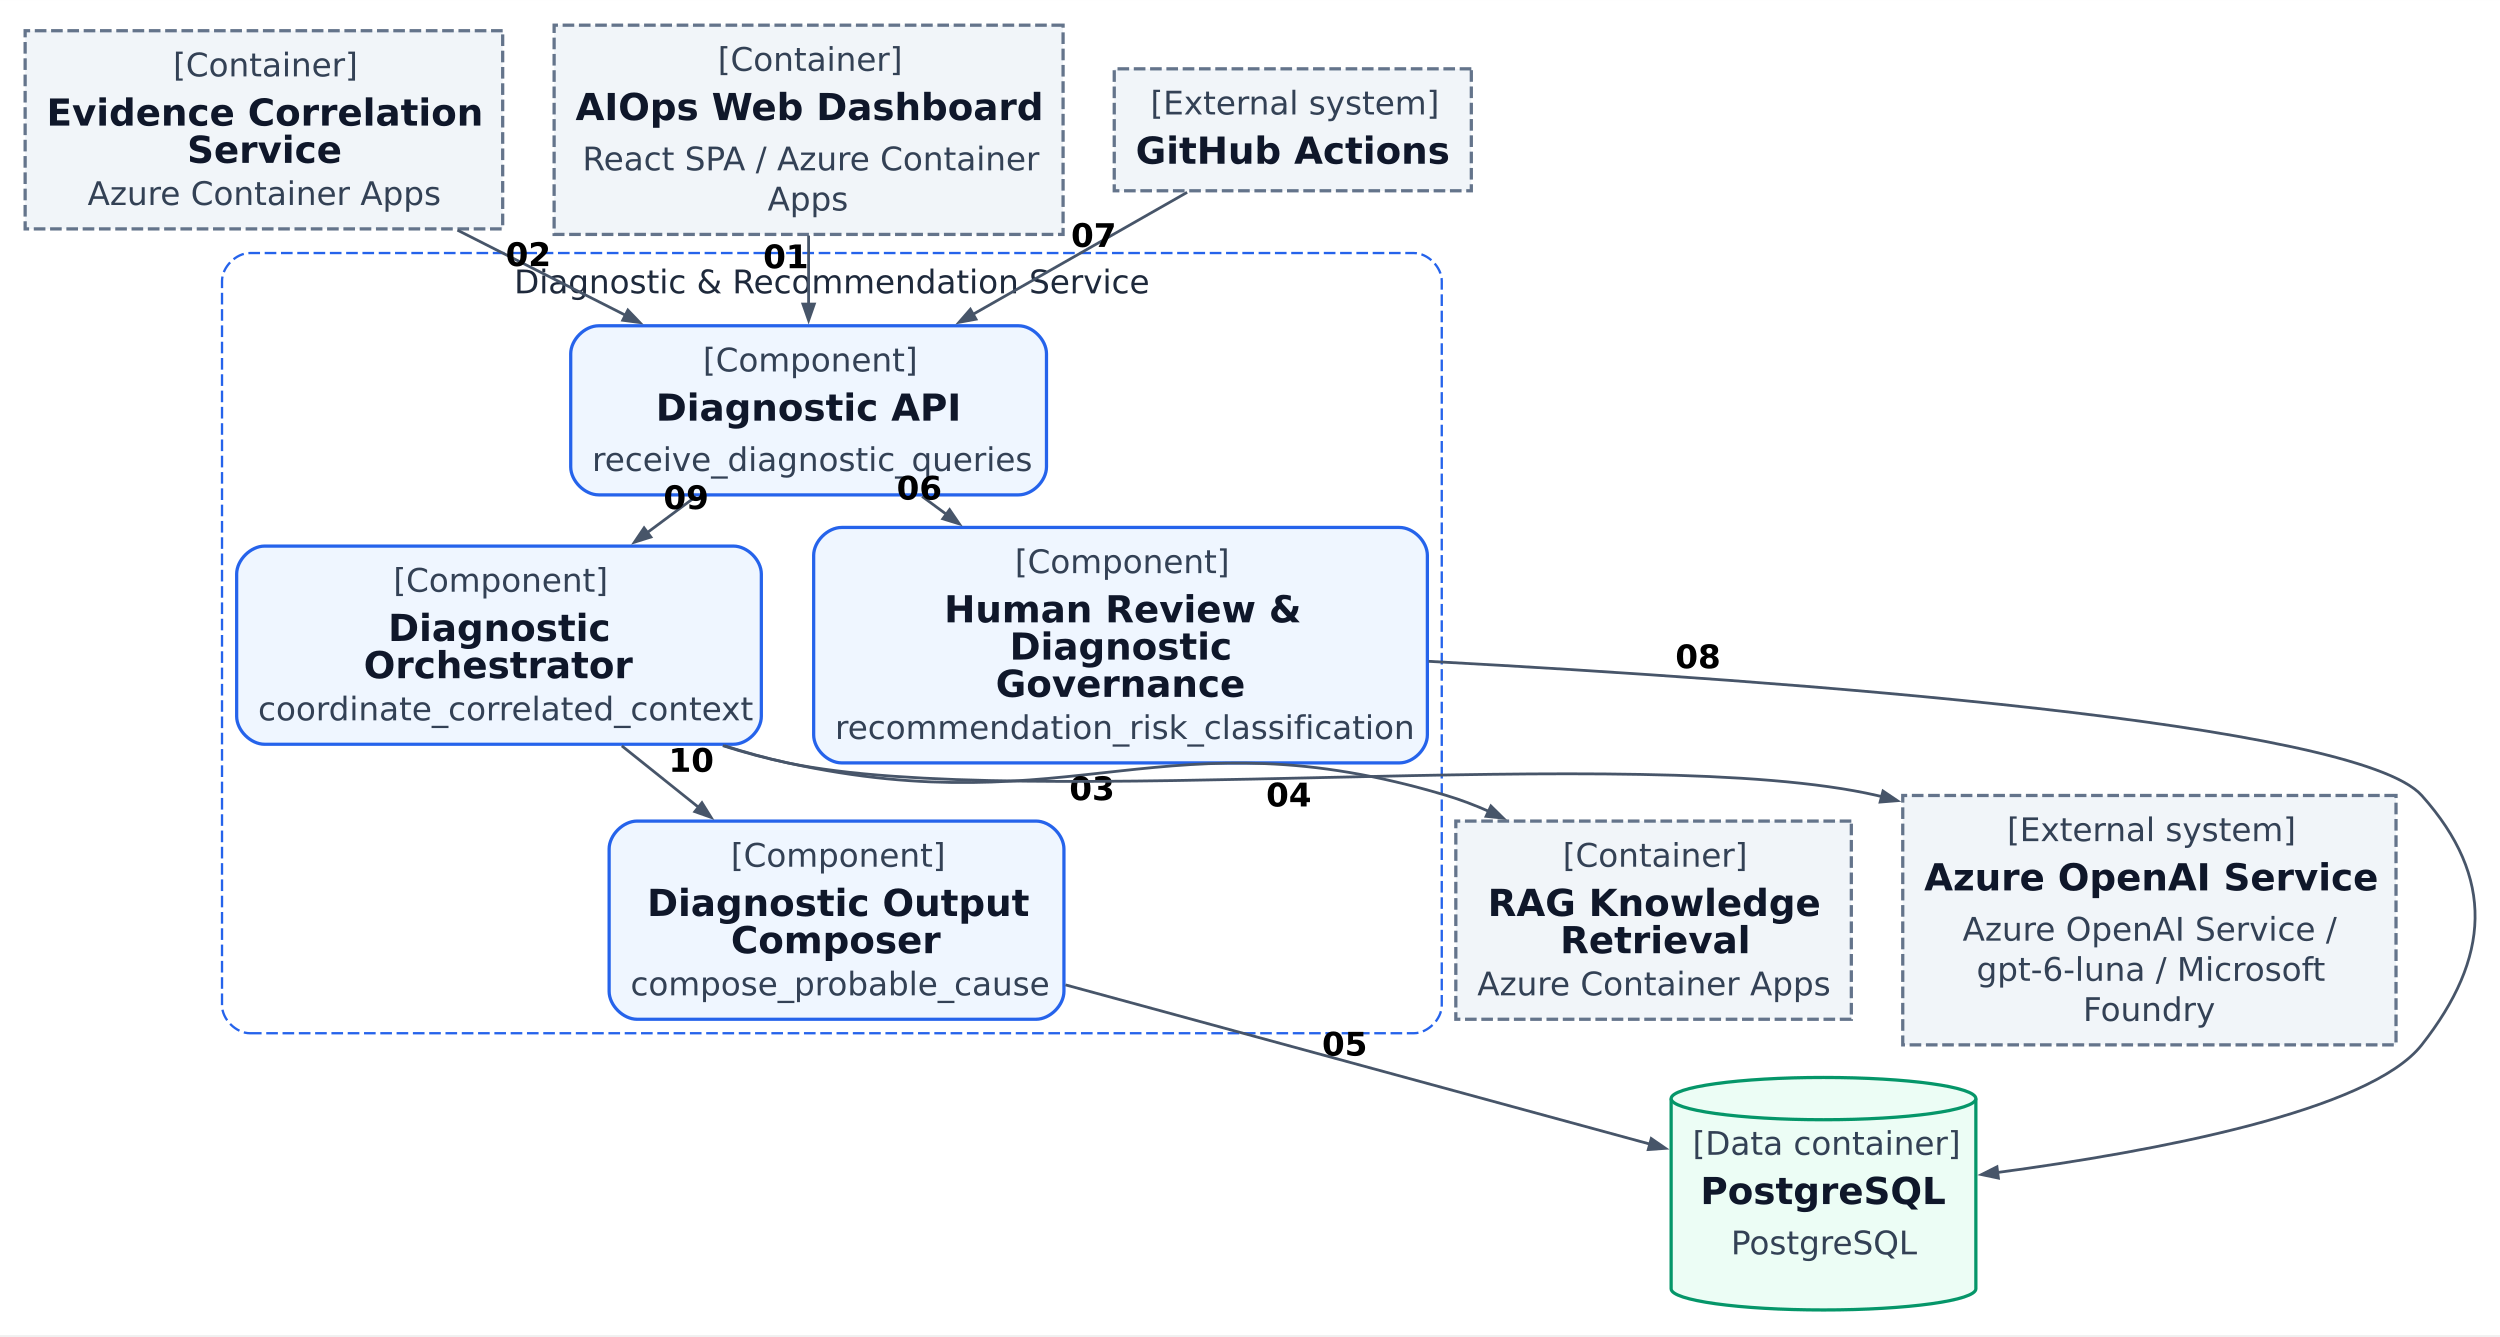
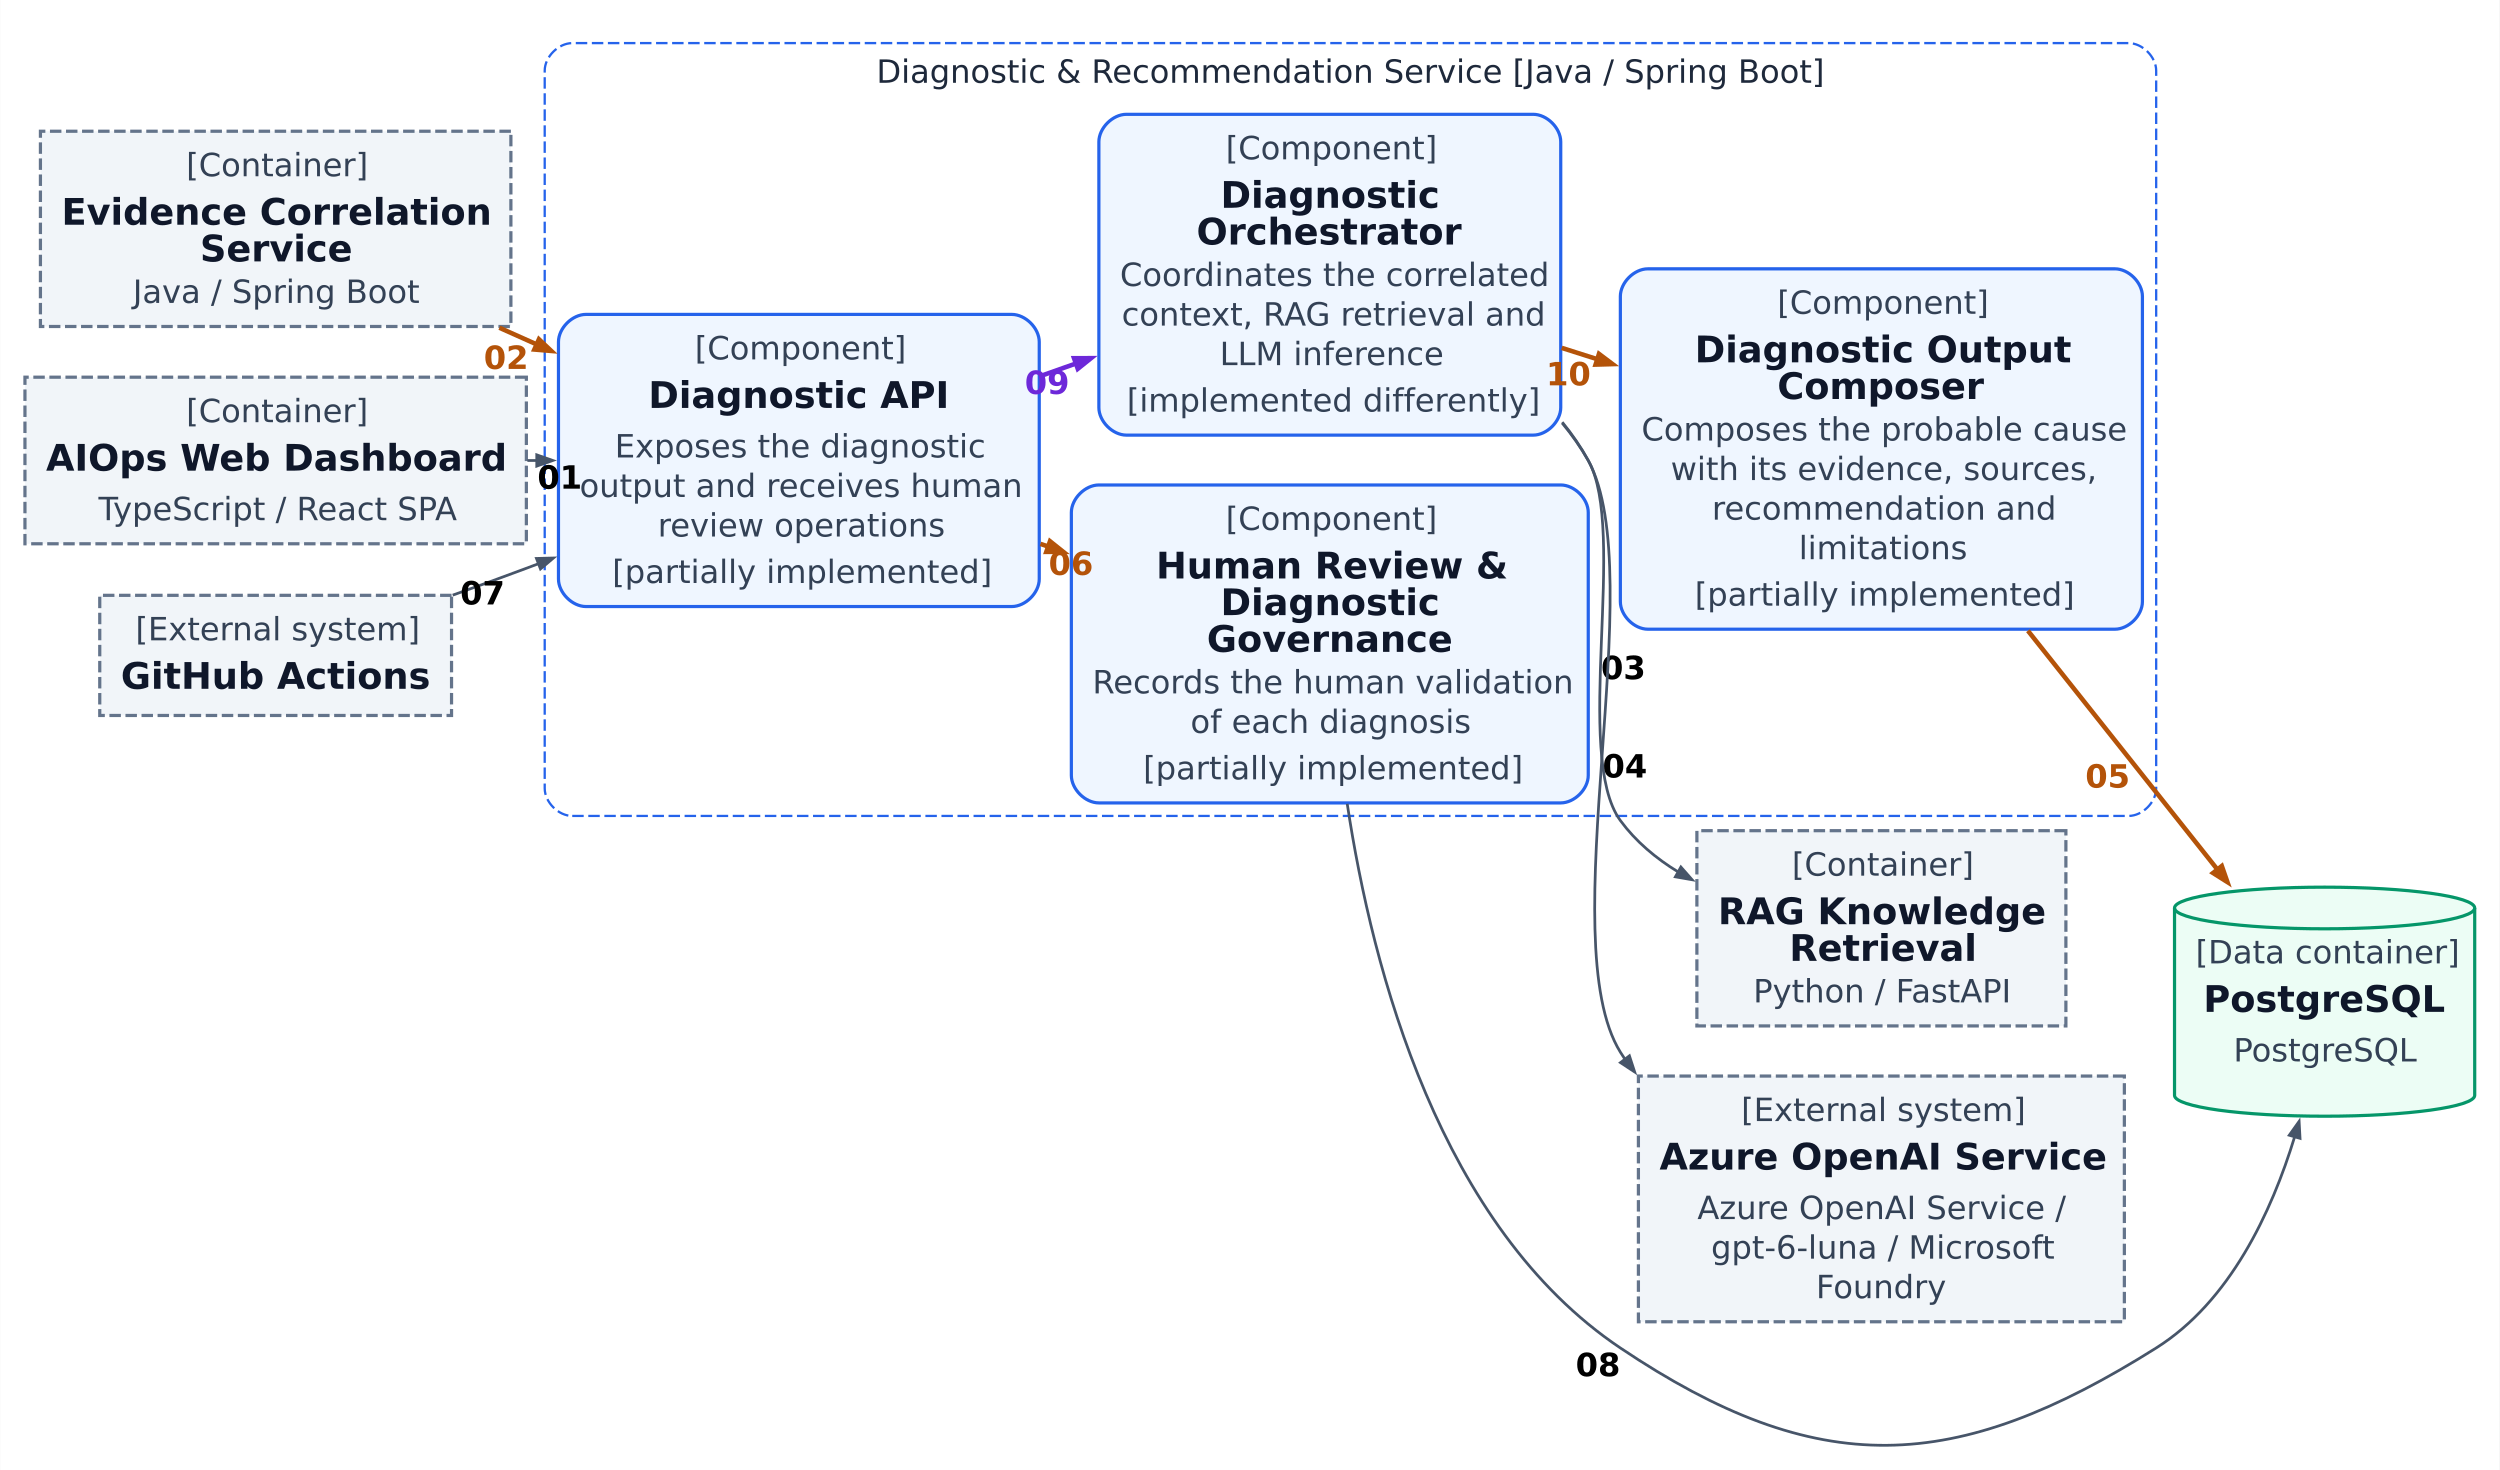
- <svg xmlns="http://www.w3.org/2000/svg" xmlns:xlink="http://www.w3.org/1999/xlink" width="24.36cm" height="13.02cm" viewBox="0.00 0.00 1074.00 574.00">
-   <g id="graph0" class="graph" transform="scale(1 1) rotate(0) translate(10.8 562.74)">
-     <polygon fill="white" stroke="none" points="-10.8,10.8 -10.8,-562.74 1063.43,-562.74 1063.43,10.8 -10.8,10.8" />
+ <svg xmlns="http://www.w3.org/2000/svg" xmlns:xlink="http://www.w3.org/1999/xlink" width="23.81cm" height="14.00cm" viewBox="0.00 0.00 1090.00 641.00">
+   <g id="graph0" class="graph" transform="scale(1 1) rotate(0) translate(10.8 630.32)">
+     <polygon fill="white" stroke="none" points="-10.8,10.8 -10.8,-630.32 1079.05,-630.32 1079.05,10.8 -10.8,10.8" />
    <g id="clust1" class="cluster">
-       <path fill="white" stroke="#2563eb" stroke-dasharray="5,2" d="M96.58,-118.88C96.58,-118.88 596.58,-118.88 596.58,-118.88 602.58,-118.88 608.58,-124.88 608.58,-130.88 608.58,-130.88 608.58,-442.05 608.58,-442.05 608.58,-448.05 602.58,-454.05 596.58,-454.05 596.58,-454.05 96.58,-454.05 96.58,-454.05 90.58,-454.05 84.58,-448.05 84.58,-442.05 84.58,-442.05 84.58,-130.88 84.58,-130.88 84.58,-124.88 90.58,-118.88 96.58,-118.88" />
-       <text xml:space="preserve" text-anchor="middle" x="346.57" y="-436.75" font-family="DejaVu Sans" font-size="14.00" fill="#1e293b">Diagnostic &amp; Recommendation Service</text>
+       <path fill="white" stroke="#2563eb" stroke-dasharray="5,2" d="M238.65,-274.52C238.65,-274.52 917.35,-274.52 917.35,-274.52 923.35,-274.52 929.35,-280.52 929.35,-286.52 929.35,-286.52 929.35,-599.52 929.35,-599.52 929.35,-605.52 923.35,-611.52 917.35,-611.52 917.35,-611.52 238.65,-611.52 238.65,-611.52 232.65,-611.52 226.65,-605.52 226.65,-599.52 226.65,-599.52 226.65,-286.52 226.65,-286.52 226.65,-280.52 232.65,-274.52 238.65,-274.52" />
+       <text xml:space="preserve" text-anchor="middle" x="578" y="-594.22" font-family="DejaVu Sans" font-size="14.00" fill="#1e293b">Diagnostic &amp; Recommendation Service [Java / Spring Boot]</text>
    </g>
    <g id="node1" class="node">
      <g id="a_node1">
        <a xlink:title="Evidence Correlation Service">
-           <polygon fill="#f1f5f9" stroke="#64748b" stroke-width="1.4" stroke-dasharray="5,2" points="205.15,-549.56 0,-549.56 0,-464.42 205.15,-464.42 205.15,-549.56" />
-           <text xml:space="preserve" text-anchor="start" x="63.58" y="-529.94" font-family="DejaVu Sans" font-size="14.00" fill="#334155">[Container]</text>
-           <text xml:space="preserve" text-anchor="start" x="9.2" y="-508.79" font-family="DejaVu Sans" font-weight="bold" font-size="16.00" fill="#0f172a">Evidence Correlation</text>
-           <text xml:space="preserve" text-anchor="start" x="69.58" y="-492.79" font-family="DejaVu Sans" font-weight="bold" font-size="16.00" fill="#0f172a">Service</text>
-           <text xml:space="preserve" text-anchor="start" x="26.83" y="-474.69" font-family="DejaVu Sans" font-size="14.00" fill="#334155">Azure Container Apps</text>
+           <polygon fill="#f1f5f9" stroke="#64748b" stroke-width="1.4" stroke-dasharray="5,2" points="211.9,-573.09 6.75,-573.09 6.75,-487.95 211.9,-487.95 211.9,-573.09" />
+           <text xml:space="preserve" text-anchor="start" x="70.32" y="-553.47" font-family="DejaVu Sans" font-size="14.00" fill="#334155">[Container]</text>
+           <text xml:space="preserve" text-anchor="start" x="15.95" y="-532.32" font-family="DejaVu Sans" font-weight="bold" font-size="16.00" fill="#0f172a">Evidence Correlation</text>
+           <text xml:space="preserve" text-anchor="start" x="76.32" y="-516.32" font-family="DejaVu Sans" font-weight="bold" font-size="16.00" fill="#0f172a">Service</text>
+           <text xml:space="preserve" text-anchor="start" x="47.07" y="-498.22" font-family="DejaVu Sans" font-size="14.00" fill="#334155">Java / Spring Boot</text>
        </a>
      </g>
    </g>
    <g id="node7" class="node">
      <g id="a_node7">
        <a xlink:title="Diagnostic API">
-           <path fill="#eff6ff" stroke="#2563eb" stroke-width="1.4" d="M426.77,-422.8C426.77,-422.8 246.38,-422.8 246.38,-422.8 240.38,-422.8 234.38,-416.8 234.38,-410.8 234.38,-410.8 234.38,-362.16 234.38,-362.16 234.38,-356.16 240.38,-350.16 246.38,-350.16 246.38,-350.16 426.77,-350.16 426.77,-350.16 432.77,-350.16 438.77,-356.16 438.77,-362.16 438.77,-362.16 438.77,-410.8 438.77,-410.8 438.77,-416.8 432.77,-422.8 426.77,-422.8" />
-           <text xml:space="preserve" text-anchor="start" x="291.2" y="-403.18" font-family="DejaVu Sans" font-size="14.00" fill="#334155">[Component]</text>
-           <text xml:space="preserve" text-anchor="start" x="270.95" y="-382.03" font-family="DejaVu Sans" font-weight="bold" font-size="16.00" fill="#0f172a">Diagnostic API</text>
-           <text xml:space="preserve" text-anchor="start" x="243.57" y="-360.43" font-family="DejaVu Sans" font-size="14.00" fill="#334155">receive_diagnostic_queries</text>
+           <path fill="#eff6ff" stroke="#2563eb" stroke-width="1.4" d="M430.3,-493.22C430.3,-493.22 244.65,-493.22 244.65,-493.22 238.65,-493.22 232.65,-487.22 232.65,-481.22 232.65,-481.22 232.65,-377.83 232.65,-377.83 232.65,-371.83 238.65,-365.83 244.65,-365.83 244.65,-365.83 430.3,-365.83 430.3,-365.83 436.3,-365.83 442.3,-371.83 442.3,-377.83 442.3,-377.83 442.3,-481.22 442.3,-481.22 442.3,-487.22 436.3,-493.22 430.3,-493.22" />
+           <text xml:space="preserve" text-anchor="start" x="292.1" y="-473.6" font-family="DejaVu Sans" font-size="14.00" fill="#334155">[Component]</text>
+           <text xml:space="preserve" text-anchor="start" x="271.85" y="-452.45" font-family="DejaVu Sans" font-weight="bold" font-size="16.00" fill="#0f172a">Diagnostic API</text>
+           <text xml:space="preserve" text-anchor="start" x="257.22" y="-430.85" font-family="DejaVu Sans" font-size="14.00" fill="#334155">Exposes the diagnostic</text>
+           <text xml:space="preserve" text-anchor="start" x="241.85" y="-413.6" font-family="DejaVu Sans" font-size="14.00" fill="#334155">output and receives human</text>
+           <text xml:space="preserve" text-anchor="start" x="275.97" y="-396.35" font-family="DejaVu Sans" font-size="14.00" fill="#334155">review operations</text>
+           <text xml:space="preserve" text-anchor="start" x="256.1" y="-376.1" font-family="DejaVu Sans" font-size="14.00" fill="#334155">[partially implemented]</text>
        </a>
      </g>
    </g>
    <g id="rel_correlation_diagnostic_api" class="edge">
      <g id="a_rel_correlation_diagnostic_api">
-         <a xlink:title="02: Delivers correlated context for diagnosis (REST/HTTPS)">
-           <path fill="none" stroke="#475569" stroke-width="1.2" d="M185.73,-463.88C209.22,-451.98 234.7,-439.08 257.91,-427.32" />
-           <polygon fill="#475569" stroke="#475569" stroke-width="1.2" points="258.93,-429.55 264.07,-424.2 256.72,-425.18 258.93,-429.55" />
-         </a>
-       </g>
-       <text xml:space="preserve" text-anchor="start" x="206.43" y="-448.47" font-family="DejaVu Sans" font-weight="bold" font-size="14.00">02</text>
+         <a xlink:title="02: Delivers correlated context for diagnosis (REST/HTTPS · partial)">
+           <path fill="none" stroke="#b45309" stroke-width="2" d="M206.89,-487.4C212.27,-484.99 217.71,-482.57 223.14,-480.14" />
+           <polygon fill="#b45309" stroke="#b45309" stroke-width="2" points="224.13,-482.38 229.52,-477.29 222.13,-477.91 224.13,-482.38" />
+         </a>
+       </g>
+       <text xml:space="preserve" text-anchor="start" x="200.08" y="-469.43" font-family="DejaVu Sans" font-weight="bold" font-size="14.00" fill="#b45309">02</text>
    </g>
    <g id="node2" class="node">
      <g id="a_node2">
        <a xlink:title="RAG Knowledge Retrieval">
-           <polygon fill="#f1f5f9" stroke="#64748b" stroke-width="1.4" stroke-dasharray="5,2" points="784.53,-210.02 614.62,-210.02 614.62,-124.88 784.53,-124.88 784.53,-210.02" />
-           <text xml:space="preserve" text-anchor="start" x="660.58" y="-190.4" font-family="DejaVu Sans" font-size="14.00" fill="#334155">[Container]</text>
-           <text xml:space="preserve" text-anchor="start" x="628.33" y="-169.25" font-family="DejaVu Sans" font-weight="bold" font-size="16.00" fill="#0f172a">RAG Knowledge</text>
-           <text xml:space="preserve" text-anchor="start" x="659.45" y="-153.25" font-family="DejaVu Sans" font-weight="bold" font-size="16.00" fill="#0f172a">Retrieval</text>
-           <text xml:space="preserve" text-anchor="start" x="623.83" y="-135.15" font-family="DejaVu Sans" font-size="14.00" fill="#334155">Azure Container Apps</text>
+           <polygon fill="#f1f5f9" stroke="#64748b" stroke-width="1.4" stroke-dasharray="5,2" points="889.98,-268.09 729.07,-268.09 729.07,-182.95 889.98,-182.95 889.98,-268.09" />
+           <text xml:space="preserve" text-anchor="start" x="770.52" y="-248.47" font-family="DejaVu Sans" font-size="14.00" fill="#334155">[Container]</text>
+           <text xml:space="preserve" text-anchor="start" x="738.27" y="-227.32" font-family="DejaVu Sans" font-weight="bold" font-size="16.00" fill="#0f172a">RAG Knowledge</text>
+           <text xml:space="preserve" text-anchor="start" x="769.4" y="-211.32" font-family="DejaVu Sans" font-weight="bold" font-size="16.00" fill="#0f172a">Retrieval</text>
+           <text xml:space="preserve" text-anchor="start" x="753.65" y="-193.22" font-family="DejaVu Sans" font-size="14.00" fill="#334155">Python / FastAPI</text>
        </a>
      </g>
    </g>
    <g id="node3" class="node">
      <g id="a_node3">
        <a xlink:title="Azure OpenAI Service">
-           <polygon fill="#f1f5f9" stroke="#64748b" stroke-width="1.4" stroke-dasharray="5,2" points="1018.53,-221.02 806.62,-221.02 806.62,-113.88 1018.53,-113.88 1018.53,-221.02" />
-           <text xml:space="preserve" text-anchor="start" x="851.45" y="-201.4" font-family="DejaVu Sans" font-size="14.00" fill="#334155">[External system]</text>
-           <text xml:space="preserve" text-anchor="start" x="815.83" y="-180.25" font-family="DejaVu Sans" font-weight="bold" font-size="16.00" fill="#0f172a">Azure OpenAI Service</text>
-           <text xml:space="preserve" text-anchor="start" x="832.33" y="-158.65" font-family="DejaVu Sans" font-size="14.00" fill="#334155">Azure OpenAI Service /</text>
-           <text xml:space="preserve" text-anchor="start" x="838.33" y="-141.4" font-family="DejaVu Sans" font-size="14.00" fill="#334155">gpt-6-luna / Microsoft</text>
-           <text xml:space="preserve" text-anchor="start" x="884.08" y="-124.15" font-family="DejaVu Sans" font-size="14.00" fill="#334155">Foundry</text>
+           <polygon fill="#f1f5f9" stroke="#64748b" stroke-width="1.4" stroke-dasharray="5,2" points="915.48,-161.09 703.57,-161.09 703.57,-53.95 915.48,-53.95 915.48,-161.09" />
+           <text xml:space="preserve" text-anchor="start" x="748.4" y="-141.47" font-family="DejaVu Sans" font-size="14.00" fill="#334155">[External system]</text>
+           <text xml:space="preserve" text-anchor="start" x="712.77" y="-120.32" font-family="DejaVu Sans" font-weight="bold" font-size="16.00" fill="#0f172a">Azure OpenAI Service</text>
+           <text xml:space="preserve" text-anchor="start" x="729.27" y="-98.72" font-family="DejaVu Sans" font-size="14.00" fill="#334155">Azure OpenAI Service /</text>
+           <text xml:space="preserve" text-anchor="start" x="735.27" y="-81.47" font-family="DejaVu Sans" font-size="14.00" fill="#334155">gpt-6-luna / Microsoft</text>
+           <text xml:space="preserve" text-anchor="start" x="781.02" y="-64.22" font-family="DejaVu Sans" font-size="14.00" fill="#334155">Foundry</text>
        </a>
      </g>
    </g>
    <g id="node4" class="node">
      <g id="a_node4">
        <a xlink:title="PostgreSQL">
-           <path fill="#ecfdf5" stroke="#059669" stroke-width="1.4" d="M838.03,-90.8C838.03,-95.81 808.69,-99.88 772.58,-99.88 736.46,-99.88 707.12,-95.81 707.12,-90.8 707.12,-90.8 707.12,-9.08 707.12,-9.08 707.12,-4.07 736.46,0 772.58,0 808.69,0 838.03,-4.07 838.03,-9.08 838.03,-9.08 838.03,-90.8 838.03,-90.8" />
-           <path fill="none" stroke="#059669" stroke-width="1.4" d="M838.03,-90.8C838.03,-85.79 808.69,-81.72 772.58,-81.72 736.46,-81.72 707.12,-85.79 707.12,-90.8" />
-           <text xml:space="preserve" text-anchor="start" x="716.33" y="-66.64" font-family="DejaVu Sans" font-size="14.00" fill="#334155">[Data container]</text>
-           <text xml:space="preserve" text-anchor="start" x="719.7" y="-45.49" font-family="DejaVu Sans" font-weight="bold" font-size="16.00" fill="#0f172a">PostgreSQL</text>
-           <text xml:space="preserve" text-anchor="start" x="732.83" y="-23.89" font-family="DejaVu Sans" font-size="14.00" fill="#334155">PostgreSQL</text>
+           <path fill="#ecfdf5" stroke="#059669" stroke-width="1.4" d="M1068.25,-234.38C1068.25,-239.39 1038.91,-243.46 1002.8,-243.46 966.69,-243.46 937.35,-239.39 937.35,-234.38 937.35,-234.38 937.35,-152.66 937.35,-152.66 937.35,-147.65 966.69,-143.58 1002.8,-143.58 1038.91,-143.58 1068.25,-147.65 1068.25,-152.66 1068.25,-152.66 1068.25,-234.38 1068.25,-234.38" />
+           <path fill="none" stroke="#059669" stroke-width="1.4" d="M1068.25,-234.38C1068.25,-229.37 1038.91,-225.3 1002.8,-225.3 966.69,-225.3 937.35,-229.37 937.35,-234.38" />
+           <text xml:space="preserve" text-anchor="start" x="946.55" y="-210.22" font-family="DejaVu Sans" font-size="14.00" fill="#334155">[Data container]</text>
+           <text xml:space="preserve" text-anchor="start" x="949.92" y="-189.07" font-family="DejaVu Sans" font-weight="bold" font-size="16.00" fill="#0f172a">PostgreSQL</text>
+           <text xml:space="preserve" text-anchor="start" x="963.05" y="-167.47" font-family="DejaVu Sans" font-size="14.00" fill="#334155">PostgreSQL</text>
        </a>
      </g>
    </g>
    <g id="node5" class="node">
      <g id="a_node5">
        <a xlink:title="AIOps Web Dashboard">
-           <polygon fill="#f1f5f9" stroke="#64748b" stroke-width="1.4" stroke-dasharray="5,2" points="445.9,-551.94 227.25,-551.94 227.25,-462.05 445.9,-462.05 445.9,-551.94" />
-           <text xml:space="preserve" text-anchor="start" x="297.57" y="-532.32" font-family="DejaVu Sans" font-size="14.00" fill="#334155">[Container]</text>
-           <text xml:space="preserve" text-anchor="start" x="236.45" y="-511.17" font-family="DejaVu Sans" font-weight="bold" font-size="16.00" fill="#0f172a">AIOps Web Dashboard</text>
-           <text xml:space="preserve" text-anchor="start" x="239.45" y="-489.57" font-family="DejaVu Sans" font-size="14.00" fill="#334155">React SPA / Azure Container</text>
-           <text xml:space="preserve" text-anchor="start" x="318.95" y="-472.32" font-family="DejaVu Sans" font-size="14.00" fill="#334155">Apps</text>
+           <polygon fill="#f1f5f9" stroke="#64748b" stroke-width="1.4" stroke-dasharray="5,2" points="218.65,-465.84 0,-465.84 0,-393.2 218.65,-393.2 218.65,-465.84" />
+           <text xml:space="preserve" text-anchor="start" x="70.32" y="-446.22" font-family="DejaVu Sans" font-size="14.00" fill="#334155">[Container]</text>
+           <text xml:space="preserve" text-anchor="start" x="9.2" y="-425.07" font-family="DejaVu Sans" font-weight="bold" font-size="16.00" fill="#0f172a">AIOps Web Dashboard</text>
+           <text xml:space="preserve" text-anchor="start" x="32.07" y="-403.47" font-family="DejaVu Sans" font-size="14.00" fill="#334155">TypeScript / React SPA</text>
        </a>
      </g>
    </g>
    <g id="rel_dashboard_diagnostic_api" class="edge">
      <g id="a_rel_dashboard_diagnostic_api">
-         <a xlink:title="01: Routes diagnosis and review queries and operations (REST/HTTPS)">
-           <path fill="none" stroke="#475569" stroke-width="1.2" d="M336.57,-461.53C336.57,-451.87 336.57,-441.66 336.57,-432" />
-           <polygon fill="#475569" stroke="#475569" stroke-width="1.2" points="339.03,-432.14 336.58,-425.14 334.13,-432.14 339.03,-432.14" />
-         </a>
-       </g>
-       <text xml:space="preserve" text-anchor="start" x="317.07" y="-447.53" font-family="DejaVu Sans" font-weight="bold" font-size="14.00">01</text>
+         <a xlink:title="01: Reads diagnoses and records human reviews (REST/HTTPS)">
+           <path fill="none" stroke="#475569" stroke-width="1.2" d="M219.09,-429.52C220.57,-429.52 222.05,-429.52 223.53,-429.52" />
+           <polygon fill="#475569" stroke="#475569" stroke-width="1.2" points="223.18,-431.97 230.18,-429.52 223.18,-427.07 223.18,-431.97" />
+         </a>
+       </g>
+       <text xml:space="preserve" text-anchor="start" x="223.46" y="-417.22" font-family="DejaVu Sans" font-weight="bold" font-size="14.00">01</text>
    </g>
    <g id="node6" class="node">
      <g id="a_node6">
        <a xlink:title="GitHub Actions">
-           <polygon fill="#f1f5f9" stroke="#64748b" stroke-width="1.4" stroke-dasharray="5,2" points="621.28,-533.19 467.88,-533.19 467.88,-480.8 621.28,-480.8 621.28,-533.19" />
-           <text xml:space="preserve" text-anchor="start" x="483.45" y="-513.57" font-family="DejaVu Sans" font-size="14.00" fill="#334155">[External system]</text>
-           <text xml:space="preserve" text-anchor="start" x="477.08" y="-492.42" font-family="DejaVu Sans" font-weight="bold" font-size="16.00" fill="#0f172a">GitHub Actions</text>
+           <polygon fill="#f1f5f9" stroke="#64748b" stroke-width="1.4" stroke-dasharray="5,2" points="186.02,-370.72 32.62,-370.72 32.62,-318.33 186.02,-318.33 186.02,-370.72" />
+           <text xml:space="preserve" text-anchor="start" x="48.2" y="-351.1" font-family="DejaVu Sans" font-size="14.00" fill="#334155">[External system]</text>
+           <text xml:space="preserve" text-anchor="start" x="41.82" y="-329.95" font-family="DejaVu Sans" font-weight="bold" font-size="16.00" fill="#0f172a">GitHub Actions</text>
        </a>
      </g>
    </g>
    <g id="rel_github_actions_diagnostic_api" class="edge">
      <g id="a_rel_github_actions_diagnostic_api">
        <a xlink:title="07: Queries diagnostic output for native artifact publication (REST/HTTPS)">
-           <path fill="none" stroke="#475569" stroke-width="1.2" d="M499.19,-480.13C472.3,-464.81 437.65,-445.07 407.25,-427.75" />
-           <polygon fill="#475569" stroke="#475569" stroke-width="1.2" points="408.49,-425.64 401.2,-424.3 406.07,-429.89 408.49,-425.64" />
-         </a>
-       </g>
-       <text xml:space="preserve" text-anchor="start" x="449.33" y="-456.68" font-family="DejaVu Sans" font-weight="bold" font-size="14.00">07</text>
+           <path fill="none" stroke="#475569" stroke-width="1.2" d="M186.52,-370.8C197.33,-374.66 208.29,-378.64 218.65,-382.52 220.45,-383.2 222.27,-383.88 224.09,-384.57" />
+           <polygon fill="#475569" stroke="#475569" stroke-width="1.2" points="223.05,-386.8 230.47,-387 224.8,-382.22 223.05,-386.8" />
+         </a>
+       </g>
+       <text xml:space="preserve" text-anchor="start" x="189.79" y="-366.74" font-family="DejaVu Sans" font-weight="bold" font-size="14.00">07</text>
    </g>
    <g id="node8" class="node">
      <g id="a_node8">
        <a xlink:title="Diagnostic Orchestrator">
-           <path fill="#eff6ff" stroke="#2563eb" stroke-width="1.4" d="M304.27,-328.16C304.27,-328.16 102.88,-328.16 102.88,-328.16 96.88,-328.16 90.87,-322.16 90.87,-316.16 90.87,-316.16 90.87,-255.02 90.87,-255.02 90.87,-249.02 96.87,-243.02 102.87,-243.02 102.87,-243.02 304.27,-243.02 304.27,-243.02 310.27,-243.02 316.27,-249.02 316.27,-255.02 316.27,-255.02 316.27,-316.16 316.27,-316.16 316.27,-322.16 310.27,-328.16 304.27,-328.16" />
-           <text xml:space="preserve" text-anchor="start" x="158.2" y="-308.54" font-family="DejaVu Sans" font-size="14.00" fill="#334155">[Component]</text>
-           <text xml:space="preserve" text-anchor="start" x="155.95" y="-287.39" font-family="DejaVu Sans" font-weight="bold" font-size="16.00" fill="#0f172a">Diagnostic</text>
-           <text xml:space="preserve" text-anchor="start" x="145.45" y="-271.39" font-family="DejaVu Sans" font-weight="bold" font-size="16.00" fill="#0f172a">Orchestrator</text>
-           <text xml:space="preserve" text-anchor="start" x="100.07" y="-253.29" font-family="DejaVu Sans" font-size="14.00" fill="#334155">coordinate_correlated_context</text>
+           <path fill="#eff6ff" stroke="#2563eb" stroke-width="1.4" d="M657.7,-580.47C657.7,-580.47 480.3,-580.47 480.3,-580.47 474.3,-580.47 468.3,-574.47 468.3,-568.47 468.3,-568.47 468.3,-452.58 468.3,-452.58 468.3,-446.58 474.3,-440.58 480.3,-440.58 480.3,-440.58 657.7,-440.58 657.7,-440.58 663.7,-440.58 669.7,-446.58 669.7,-452.58 669.7,-452.58 669.7,-568.47 669.7,-568.47 669.7,-574.47 663.7,-580.47 657.7,-580.47" />
+           <text xml:space="preserve" text-anchor="start" x="523.62" y="-560.85" font-family="DejaVu Sans" font-size="14.00" fill="#334155">[Component]</text>
+           <text xml:space="preserve" text-anchor="start" x="521.38" y="-539.7" font-family="DejaVu Sans" font-weight="bold" font-size="16.00" fill="#0f172a">Diagnostic</text>
+           <text xml:space="preserve" text-anchor="start" x="510.88" y="-523.7" font-family="DejaVu Sans" font-weight="bold" font-size="16.00" fill="#0f172a">Orchestrator</text>
+           <text xml:space="preserve" text-anchor="start" x="477.5" y="-505.6" font-family="DejaVu Sans" font-size="14.00" fill="#334155">Coordinates the correlated</text>
+           <text xml:space="preserve" text-anchor="start" x="478.25" y="-488.35" font-family="DejaVu Sans" font-size="14.00" fill="#334155">context, RAG retrieval and</text>
+           <text xml:space="preserve" text-anchor="start" x="521" y="-471.1" font-family="DejaVu Sans" font-size="14.00" fill="#334155">LLM inference</text>
+           <text xml:space="preserve" text-anchor="start" x="480.5" y="-450.85" font-family="DejaVu Sans" font-size="14.00" fill="#334155">[implemented differently]</text>
        </a>
      </g>
    </g>
    <g id="rel_diagnostic_api_orchestrator" class="edge">
      <g id="a_rel_diagnostic_api_orchestrator">
-         <a xlink:title="09: Delegates diagnosis generation (in-process)">
-           <path fill="none" stroke="#475569" stroke-width="1.2" d="M288.18,-349.5C281.39,-344.45 274.32,-339.19 267.29,-333.96" />
-           <polygon fill="#475569" stroke="#475569" stroke-width="1.2" points="268.82,-332.05 261.75,-329.84 265.9,-335.98 268.82,-332.05" />
-         </a>
-       </g>
-       <text xml:space="preserve" text-anchor="start" x="274.21" y="-344.06" font-family="DejaVu Sans" font-weight="bold" font-size="14.00">09</text>
+         <a xlink:title="09: Delegates diagnosis generation (in-process · differs)">
+           <path fill="none" stroke="#6d28d9" stroke-width="2" d="M442.83,-466.35C448.01,-468.18 453.22,-470.02 458.41,-471.85" />
+           <polygon fill="#6d28d9" stroke="#6d28d9" stroke-width="2" points="457.47,-474.11 464.89,-474.13 459.1,-469.49 457.47,-474.11" />
+         </a>
+       </g>
+       <text xml:space="preserve" text-anchor="start" x="435.99" y="-458.52" font-family="DejaVu Sans" font-weight="bold" font-size="14.00" fill="#6d28d9">09</text>
    </g>
    <g id="node10" class="node">
      <g id="a_node10">
        <a xlink:title="Human Review &amp; Diagnostic Governance">
-           <path fill="#eff6ff" stroke="#2563eb" stroke-width="1.4" d="M590.4,-336.16C590.4,-336.16 350.75,-336.16 350.75,-336.16 344.75,-336.16 338.75,-330.16 338.75,-324.16 338.75,-324.16 338.75,-247.02 338.75,-247.02 338.75,-241.02 344.75,-235.02 350.75,-235.02 350.75,-235.02 590.4,-235.02 590.4,-235.02 596.4,-235.02 602.4,-241.02 602.4,-247.02 602.4,-247.02 602.4,-324.16 602.4,-324.16 602.4,-330.16 596.4,-336.16 590.4,-336.16" />
-           <text xml:space="preserve" text-anchor="start" x="425.2" y="-316.54" font-family="DejaVu Sans" font-size="14.00" fill="#334155">[Component]</text>
-           <text xml:space="preserve" text-anchor="start" x="394.82" y="-295.39" font-family="DejaVu Sans" font-weight="bold" font-size="16.00" fill="#0f172a">Human Review &amp;</text>
-           <text xml:space="preserve" text-anchor="start" x="422.95" y="-279.39" font-family="DejaVu Sans" font-weight="bold" font-size="16.00" fill="#0f172a">Diagnostic</text>
-           <text xml:space="preserve" text-anchor="start" x="416.95" y="-263.39" font-family="DejaVu Sans" font-weight="bold" font-size="16.00" fill="#0f172a">Governance</text>
-           <text xml:space="preserve" text-anchor="start" x="347.95" y="-245.29" font-family="DejaVu Sans" font-size="14.00" fill="#334155">recommendation_risk_classification</text>
+           <path fill="#eff6ff" stroke="#2563eb" stroke-width="1.4" d="M669.7,-418.84C669.7,-418.84 468.3,-418.84 468.3,-418.84 462.3,-418.84 456.3,-412.84 456.3,-406.84 456.3,-406.84 456.3,-292.2 456.3,-292.2 456.3,-286.2 462.3,-280.2 468.3,-280.2 468.3,-280.2 669.7,-280.2 669.7,-280.2 675.7,-280.2 681.7,-286.2 681.7,-292.2 681.7,-292.2 681.7,-406.84 681.7,-406.84 681.7,-412.84 675.7,-418.84 669.7,-418.84" />
+           <text xml:space="preserve" text-anchor="start" x="523.62" y="-399.22" font-family="DejaVu Sans" font-size="14.00" fill="#334155">[Component]</text>
+           <text xml:space="preserve" text-anchor="start" x="493.25" y="-378.07" font-family="DejaVu Sans" font-weight="bold" font-size="16.00" fill="#0f172a">Human Review &amp;</text>
+           <text xml:space="preserve" text-anchor="start" x="521.38" y="-362.07" font-family="DejaVu Sans" font-weight="bold" font-size="16.00" fill="#0f172a">Diagnostic</text>
+           <text xml:space="preserve" text-anchor="start" x="515.38" y="-346.07" font-family="DejaVu Sans" font-weight="bold" font-size="16.00" fill="#0f172a">Governance</text>
+           <text xml:space="preserve" text-anchor="start" x="465.5" y="-327.97" font-family="DejaVu Sans" font-size="14.00" fill="#334155">Records the human validation</text>
+           <text xml:space="preserve" text-anchor="start" x="508.25" y="-310.72" font-family="DejaVu Sans" font-size="14.00" fill="#334155">of each diagnosis</text>
+           <text xml:space="preserve" text-anchor="start" x="487.62" y="-290.47" font-family="DejaVu Sans" font-size="14.00" fill="#334155">[partially implemented]</text>
        </a>
      </g>
    </g>
    <g id="rel_diagnostic_api_human_review" class="edge">
      <g id="a_rel_diagnostic_api_human_review">
-         <a xlink:title="06: Delegates diagnosis recording and human validation (in-process)">
-           <path fill="none" stroke="#475569" stroke-width="1.2" d="M385.33,-349.5C388.8,-346.94 392.33,-344.33 395.9,-341.7" />
-           <polygon fill="#475569" stroke="#475569" stroke-width="1.2" points="397.14,-343.83 401.32,-337.7 394.23,-339.88 397.14,-343.83" />
-         </a>
-       </g>
-       <text xml:space="preserve" text-anchor="start" x="374.4" y="-348.13" font-family="DejaVu Sans" font-weight="bold" font-size="14.00">06</text>
+         <a xlink:title="06: Delegates diagnosis recording and human validation (in-process · partial)">
+           <path fill="none" stroke="#b45309" stroke-width="2" d="M442.83,-393.15C444.03,-392.73 445.23,-392.31 446.43,-391.9" />
+           <polygon fill="#b45309" stroke="#b45309" stroke-width="2" points="446.99,-394.3 452.79,-389.68 445.38,-389.67 446.99,-394.3" />
+         </a>
+       </g>
+       <text xml:space="preserve" text-anchor="start" x="446.37" y="-379.62" font-family="DejaVu Sans" font-weight="bold" font-size="14.00" fill="#b45309">06</text>
    </g>
    <g id="rel_orchestrator_rag" class="edge">
      <g id="a_rel_orchestrator_rag">
        <a xlink:title="03: Requests authorized contextual knowledge (REST/HTTPS)">
-           <path fill="none" stroke="#475569" stroke-width="1.2" d="M300.43,-242.39C309.49,-239.5 318.63,-236.97 327.57,-235.02 450.61,-208.17 489.96,-257.21 610.58,-221.02 616.74,-219.17 622.92,-216.81 629,-214.11" />
-           <polygon fill="#475569" stroke="#475569" stroke-width="1.2" points="629.69,-216.5 634.98,-211.3 627.61,-212.06 629.69,-216.5" />
-         </a>
-       </g>
-       <text xml:space="preserve" text-anchor="start" x="448.59" y="-219.02" font-family="DejaVu Sans" font-weight="bold" font-size="14.00">03</text>
+           <path fill="none" stroke="#475569" stroke-width="1.2" d="M670.34,-445.82C674.61,-440.68 678.45,-435.25 681.7,-429.52 698.99,-399.06 674.99,-300.77 695.7,-272.52 702.4,-263.39 711.21,-256.01 720.96,-250.07" />
+           <polygon fill="#475569" stroke="#475569" stroke-width="1.2" points="722.09,-252.25 727,-246.69 719.69,-247.97 722.09,-252.25" />
+         </a>
+       </g>
+       <text xml:space="preserve" text-anchor="start" x="687.27" y="-334.16" font-family="DejaVu Sans" font-weight="bold" font-size="14.00">03</text>
    </g>
    <g id="rel_orchestrator_llm" class="edge">
      <g id="a_rel_orchestrator_llm">
        <a xlink:title="04: Requests diagnostic inference with RAG context (Azure OpenAI API/HTTPS)">
-           <path fill="none" stroke="#475569" stroke-width="1.2" d="M299.7,-242.41C308.99,-239.48 318.38,-236.93 327.57,-235.02 429.44,-213.83 694.18,-244.34 795.58,-221.02 796.23,-220.87 796.88,-220.72 797.53,-220.56" />
-           <polygon fill="#475569" stroke="#475569" stroke-width="1.2" points="798.14,-222.93 804.29,-218.78 796.9,-218.19 798.14,-222.93" />
-         </a>
-       </g>
-       <text xml:space="preserve" text-anchor="start" x="533.13" y="-216.31" font-family="DejaVu Sans" font-weight="bold" font-size="14.00">04</text>
+           <path fill="none" stroke="#475569" stroke-width="1.2" d="M670.35,-446.23C674.65,-440.98 678.49,-435.41 681.7,-429.52 709.17,-379.1 665.47,-220.34 695.7,-171.52 696.39,-170.42 697.1,-169.33 697.83,-168.25" />
+           <polygon fill="#475569" stroke="#475569" stroke-width="1.2" points="699.65,-169.92 701.94,-162.87 695.75,-166.95 699.65,-169.92" />
+         </a>
+       </g>
+       <text xml:space="preserve" text-anchor="start" x="687.92" y="-291.28" font-family="DejaVu Sans" font-weight="bold" font-size="14.00">04</text>
    </g>
    <g id="node9" class="node">
      <g id="a_node9">
        <a xlink:title="Diagnostic Output Composer">
-           <path fill="#eff6ff" stroke="#2563eb" stroke-width="1.4" d="M434.27,-210.02C434.27,-210.02 262.88,-210.02 262.88,-210.02 256.88,-210.02 250.88,-204.02 250.88,-198.02 250.88,-198.02 250.88,-136.88 250.88,-136.88 250.88,-130.88 256.88,-124.88 262.88,-124.88 262.88,-124.88 434.27,-124.88 434.27,-124.88 440.27,-124.88 446.27,-130.88 446.27,-136.88 446.27,-136.88 446.27,-198.02 446.27,-198.02 446.27,-204.02 440.27,-210.02 434.27,-210.02" />
-           <text xml:space="preserve" text-anchor="start" x="303.2" y="-190.4" font-family="DejaVu Sans" font-size="14.00" fill="#334155">[Component]</text>
-           <text xml:space="preserve" text-anchor="start" x="267.2" y="-169.25" font-family="DejaVu Sans" font-weight="bold" font-size="16.00" fill="#0f172a">Diagnostic Output</text>
-           <text xml:space="preserve" text-anchor="start" x="303.2" y="-153.25" font-family="DejaVu Sans" font-weight="bold" font-size="16.00" fill="#0f172a">Composer</text>
-           <text xml:space="preserve" text-anchor="start" x="260.07" y="-135.15" font-family="DejaVu Sans" font-size="14.00" fill="#334155">compose_probable_cause</text>
+           <path fill="#eff6ff" stroke="#2563eb" stroke-width="1.4" d="M911.35,-513.09C911.35,-513.09 707.7,-513.09 707.7,-513.09 701.7,-513.09 695.7,-507.09 695.7,-501.09 695.7,-501.09 695.7,-367.95 695.7,-367.95 695.7,-361.95 701.7,-355.95 707.7,-355.95 707.7,-355.95 911.35,-355.95 911.35,-355.95 917.35,-355.95 923.35,-361.95 923.35,-367.95 923.35,-367.95 923.35,-501.09 923.35,-501.09 923.35,-507.09 917.35,-513.09 911.35,-513.09" />
+           <text xml:space="preserve" text-anchor="start" x="764.15" y="-493.47" font-family="DejaVu Sans" font-size="14.00" fill="#334155">[Component]</text>
+           <text xml:space="preserve" text-anchor="start" x="728.15" y="-472.32" font-family="DejaVu Sans" font-weight="bold" font-size="16.00" fill="#0f172a">Diagnostic Output</text>
+           <text xml:space="preserve" text-anchor="start" x="764.15" y="-456.32" font-family="DejaVu Sans" font-weight="bold" font-size="16.00" fill="#0f172a">Composer</text>
+           <text xml:space="preserve" text-anchor="start" x="704.9" y="-438.22" font-family="DejaVu Sans" font-size="14.00" fill="#334155">Composes the probable cause</text>
+           <text xml:space="preserve" text-anchor="start" x="717.65" y="-420.97" font-family="DejaVu Sans" font-size="14.00" fill="#334155">with its evidence, sources,</text>
+           <text xml:space="preserve" text-anchor="start" x="735.65" y="-403.72" font-family="DejaVu Sans" font-size="14.00" fill="#334155">recommendation and</text>
+           <text xml:space="preserve" text-anchor="start" x="773.52" y="-386.47" font-family="DejaVu Sans" font-size="14.00" fill="#334155">limitations</text>
+           <text xml:space="preserve" text-anchor="start" x="728.15" y="-366.22" font-family="DejaVu Sans" font-size="14.00" fill="#334155">[partially implemented]</text>
        </a>
      </g>
    </g>
    <g id="rel_orchestrator_output" class="edge">
      <g id="a_rel_orchestrator_output">
-         <a xlink:title="10: Delivers inference results and contextual evidence (in-process)">
-           <path fill="none" stroke="#475569" stroke-width="1.2" d="M256.33,-242.33C267.06,-233.74 278.42,-224.64 289.35,-215.89" />
-           <polygon fill="#475569" stroke="#475569" stroke-width="1.2" points="290.75,-217.91 294.68,-211.62 287.69,-214.08 290.75,-217.91" />
-         </a>
-       </g>
-       <text xml:space="preserve" text-anchor="start" x="276.41" y="-231.2" font-family="DejaVu Sans" font-weight="bold" font-size="14.00">10</text>
+         <a xlink:title="10: Delivers inference results and contextual evidence (in-process · partial)">
+           <path fill="none" stroke="#b45309" stroke-width="2" d="M670.12,-478.62C675.3,-476.97 680.53,-475.31 685.77,-473.64" />
+           <polygon fill="#b45309" stroke="#b45309" stroke-width="2" points="686.38,-476.01 692.31,-471.55 684.9,-471.34 686.38,-476.01" />
+         </a>
+       </g>
+       <text xml:space="preserve" text-anchor="start" x="663.32" y="-462.28" font-family="DejaVu Sans" font-weight="bold" font-size="14.00" fill="#b45309">10</text>
    </g>
    <g id="rel_output_postgresql" class="edge">
      <g id="a_rel_output_postgresql">
-         <a xlink:title="05: Persists diagnosis, recommendations and evidence links (PostgreSQL)">
-           <path fill="none" stroke="#475569" stroke-width="1.2" d="M446.91,-139.66C523.55,-118.78 628.32,-90.24 698.11,-71.23" />
-           <polygon fill="#475569" stroke="#475569" stroke-width="1.2" points="698.58,-73.64 704.69,-69.43 697.29,-68.91 698.58,-73.64" />
-         </a>
-       </g>
-       <text xml:space="preserve" text-anchor="start" x="557.14" y="-109.27" font-family="DejaVu Sans" font-weight="bold" font-size="14.00">05</text>
+         <a xlink:title="05: Persists diagnoses with their recommendation and cited evidence (PostgreSQL · partial)">
+           <path fill="none" stroke="#b45309" stroke-width="2" d="M873.42,-355.28C900.42,-321.25 931.38,-282.24 956.14,-251.06" />
+           <polygon fill="#b45309" stroke="#b45309" stroke-width="2" points="957.97,-252.68 960.41,-245.68 954.14,-249.64 957.97,-252.68" />
+         </a>
+       </g>
+       <text xml:space="preserve" text-anchor="start" x="898.45" y="-286.87" font-family="DejaVu Sans" font-weight="bold" font-size="14.00" fill="#b45309">05</text>
    </g>
    <g id="rel_human_review_postgresql" class="edge">
      <g id="a_rel_human_review_postgresql">
        <a xlink:title="08: Persists human review decisions and traceability (PostgreSQL)">
-           <path fill="none" stroke="#475569" stroke-width="1.2" d="M602.94,-278.65C759.23,-270.25 1001.63,-252.33 1029.58,-221.02 1061.29,-185.5 1058.97,-151.34 1029.58,-113.88 1007.21,-85.37 914.82,-68.1 847.2,-59.04" />
-           <polygon fill="#475569" stroke="#475569" stroke-width="1.2" points="847.72,-56.64 840.46,-58.16 847.09,-61.5 847.72,-56.64" />
-         </a>
-       </g>
-       <text xml:space="preserve" text-anchor="start" x="708.93" y="-275.69" font-family="DejaVu Sans" font-weight="bold" font-size="14.00">08</text>
+           <path fill="none" stroke="#475569" stroke-width="1.2" d="M576.6,-279.8C587.65,-206.69 617.15,-95.24 695.7,-42.52 781.93,15.35 841.46,12.79 929.35,-42.52 961.45,-62.73 979.65,-101.55 989.78,-134.76" />
+           <polygon fill="#475569" stroke="#475569" stroke-width="1.2" points="987.38,-135.29 991.68,-141.33 992.08,-133.92 987.38,-135.29" />
+         </a>
+       </g>
+       <text xml:space="preserve" text-anchor="start" x="676.21" y="-30.22" font-family="DejaVu Sans" font-weight="bold" font-size="14.00">08</text>
    </g>
  </g>
</svg>
